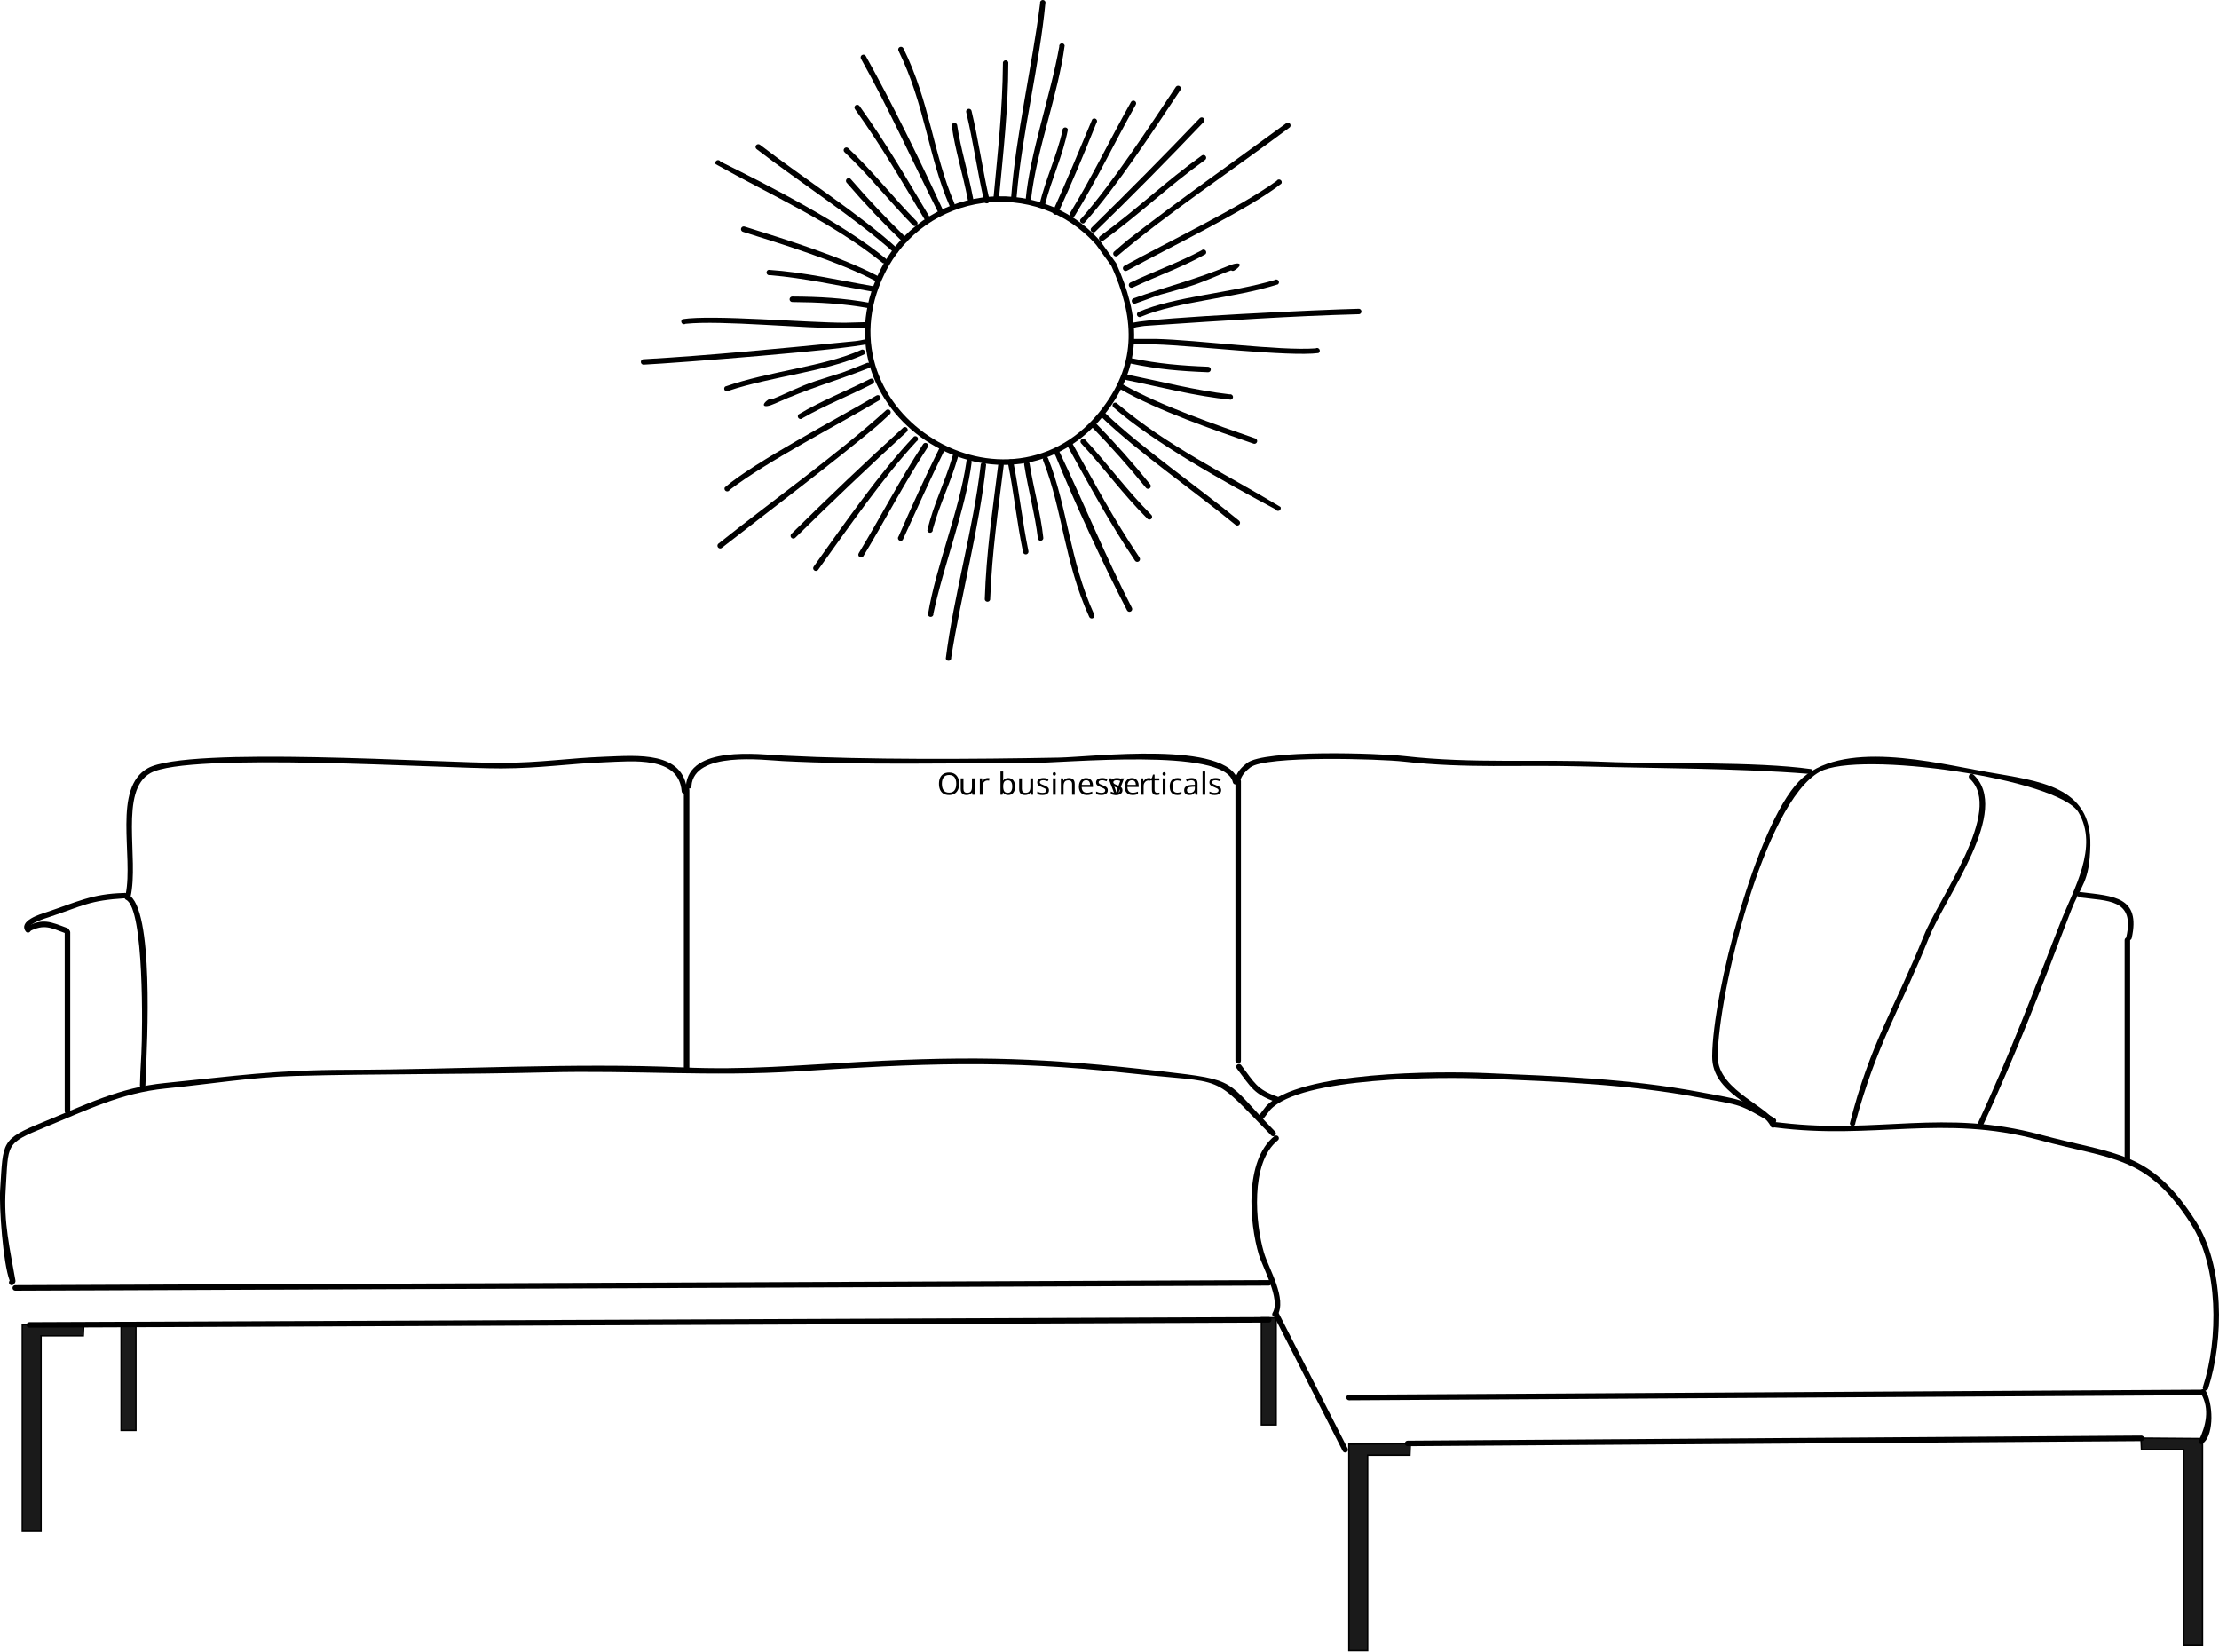
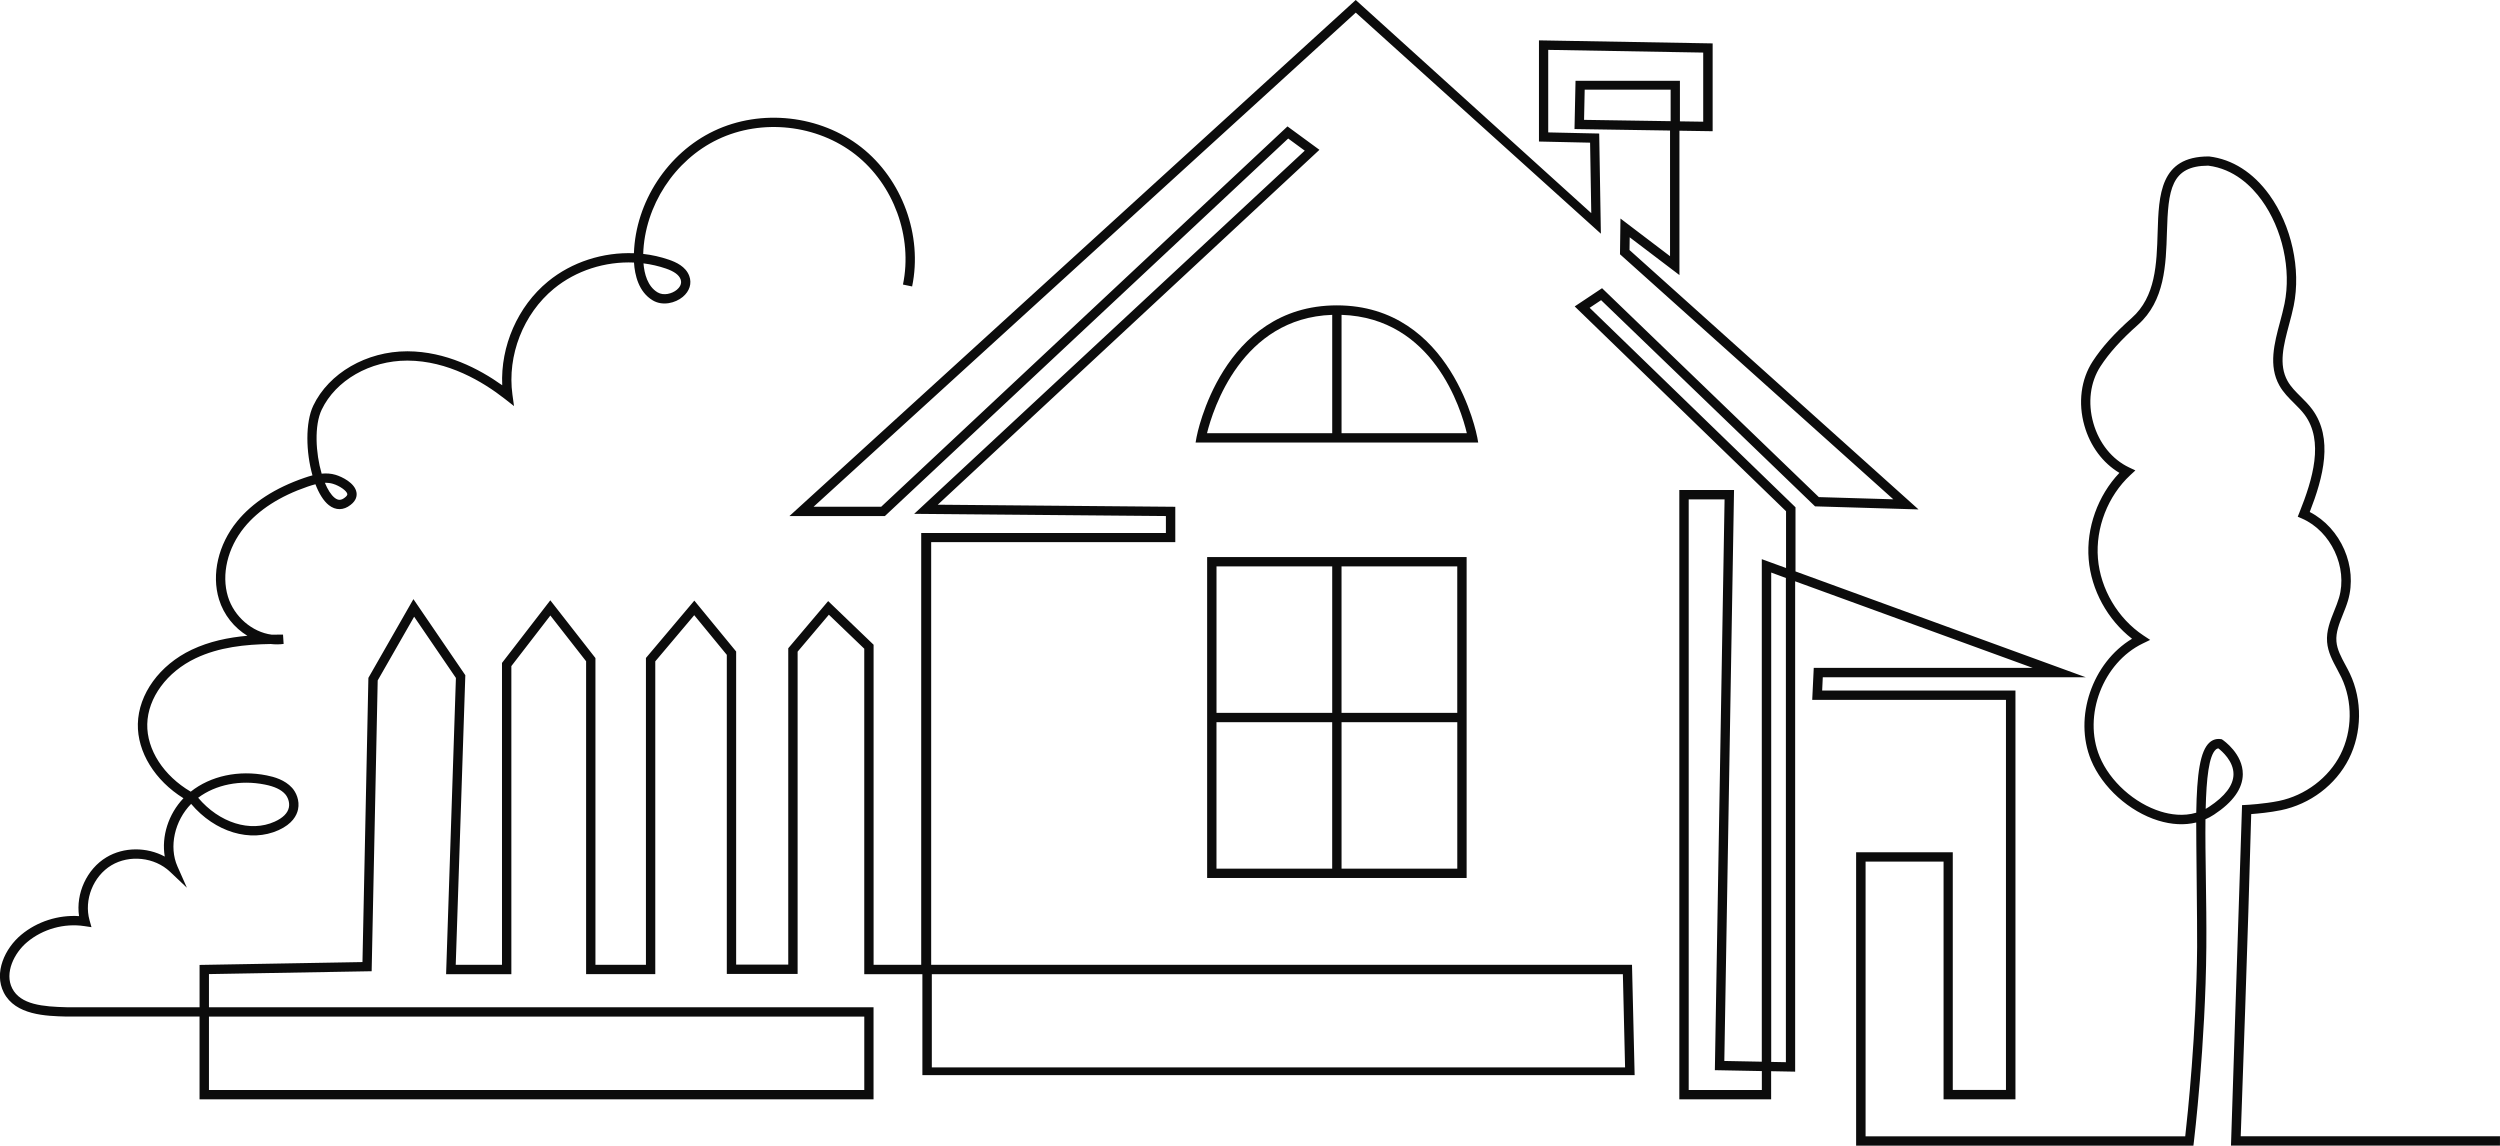
- <svg xmlns="http://www.w3.org/2000/svg" id="Layer_2" viewBox="0 0 868.59 646.32">
-   <g id="Layer_1-2">
-     <text transform="translate(366.81 311.06)" style="font-family:MyriadPro-Regular, 'Myriad Pro'; font-size:12px;">
-       <tspan x="0" y="0" style="letter-spacing:0em;">O</tspan>
-       <tspan x="8.3" y="0">ur business </tspan>
-       <tspan x="67.1" y="0" style="letter-spacing:0em;">v</tspan>
-       <tspan x="72.75" y="0">e</tspan>
-       <tspan x="78.77" y="0" style="letter-spacing:.02em;">r</tspan>
-       <tspan x="82.98" y="0">ticals</tspan>
-     </text>
-     <path d="M437.01,103.24c9.07,20.25,10.62,38.83-3.67,57.7-38.01,50.2-116.61,1.84-89.05-54.69,16.31-33.45,61.76-39.73,86.42-11.85l6.08,8.45c.05.05.09.11.13.18.04.07.07.14.09.21h0ZM435.05,104.11l-5.96-8.27c-23.65-26.73-67.23-20.7-82.86,11.36-26.42,54.2,48.95,100.57,85.39,52.44,13.75-18.16,12.21-36.03,3.43-55.53h0Z" style="fill-rule:evenodd;" />
-     <path d="M281.09,212.88c20.93-16.75,46.56-34.93,65.92-52.47.51-.31,1.17-.16,1.49.35.31.51.16,1.17-.35,1.49-1.02.94-4.19,3.9-5.18,4.72-18.91,15.73-40.65,32-60.25,47.33-.39.45-1.07.5-1.52.1-.45-.39-.5-1.07-.1-1.52h0Z" style="fill-rule:evenodd;" />
-     <path d="M283.7,190.78c11.69-10.04,44.15-26.97,59.35-35.96.51-.31,1.17-.16,1.49.35s.16,1.17-.35,1.49c-16.97,10.05-43.94,23.88-58.55,35.08-.26.53-.91.75-1.45.49s-.75-.91-.49-1.45h0Z" style="fill-rule:evenodd;" />
-     <path d="M312.55,162.21c8.97-5.41,18.5-9.03,27.98-13.88.51-.31,1.17-.16,1.49.35s.16,1.17-.35,1.49c-9.19,4.71-18.74,8.44-27.49,13.46-.39.45-1.07.5-1.52.11-.45-.39-.5-1.07-.11-1.52h0Z" style="fill-rule:evenodd;" />
-     <path d="M302.33,156.2c5.31-2.07,10.46-4.94,17.03-7.1,16-5.24,4.96-1.15,20.07-7.09.57-.18,1.18.14,1.35.7.18.57-.14,1.18-.7,1.35-13.36,5.26-23.33,7.84-36.61,13.84-5.21,2.35-5.7.39-2.35-1.75.38-.24.86-.21,1.2.05h0Z" style="fill-rule:evenodd;" />
-     <path d="M283.84,151.3c17.26-6.07,38.94-7.86,53.09-14.3.48-.35,1.16-.25,1.51.23.35.48.25,1.16-.23,1.51-14.27,6.63-36.15,8.57-52.95,14.19-.45.39-1.13.34-1.52-.1-.39-.45-.34-1.13.1-1.52h0Z" style="fill-rule:evenodd;" />
-     <path d="M252.05,140.59c25.53-1.45,53.41-4.21,78.94-6.71,5.36-.53,4.21-.36,7.86-1.09.48-.35,1.16-.25,1.51.23.35.48.25,1.16-.23,1.51-9.04,2.38-74.67,7.5-88.33,8.2-.59-.07-1.02-.61-.94-1.2.07-.59.61-1.02,1.2-.94h0Z" style="fill-rule:evenodd;" />
-     <path d="M267.15,124.92c11.45-1.87,49.48,1.44,63.66,1.39l8.42-.22c.58-.13,1.16.23,1.29.82.13.58-.23,1.16-.82,1.29l-8.9.28c-16.45.1-48.35-3.21-62.45-1.75-.5.33-1.17.2-1.5-.3-.33-.5-.2-1.17.3-1.5h0Z" style="fill-rule:evenodd;" />
-     <path d="M339.95,120.59c-10.32-1.81-19.29-2.28-29.73-2.37-.59.04-1.11-.41-1.15-1-.04-.59.41-1.11,1-1.15,10.87.08,19.86.55,30.6,2.49.56.2.85.82.65,1.38-.2.56-.82.85-1.38.65h0Z" style="fill-rule:evenodd;" />
-     <path d="M341.7,114.17c-13.47-2.31-26.73-5.36-40.3-6.48-.58.15-1.17-.19-1.32-.77s.19-1.17.77-1.32c14.09.94,27.19,4.03,41.11,6.43.59.07,1.02.61.94,1.2-.07.59-.61,1.02-1.2.94h0Z" style="fill-rule:evenodd;" />
-     <path d="M342.78,110.01c-14.43-7.6-36.43-14.4-51.93-19.26-.58-.15-.92-.75-.77-1.32.15-.58.75-.92,1.32-.77,15.82,4.94,37.88,11.78,52.58,19.56.5.33.63,1,.29,1.5-.33.5-1,.63-1.5.29h0Z" style="fill-rule:evenodd;" />
-     <path d="M345.14,102.63c-19.62-15.74-43.24-26.16-65.02-38.39-.27-.53-.06-1.18.47-1.45.53-.27,1.18-.06,1.45.47,19.5,9.63,48.62,24.65,64.81,38.05.37.47.28,1.15-.19,1.52-.47.37-1.15.28-1.52-.19h0Z" style="fill-rule:evenodd;" />
-     <path d="M349.77,98.74c-15.04-13.45-36.95-27.55-53.63-40.39-.46-.38-.53-1.06-.16-1.52.38-.46,1.06-.53,1.52-.16,16.6,12.79,39.23,27.31,53.98,40.76.36.47.27,1.15-.2,1.51-.47.36-1.15.27-1.51-.2h0Z" style="fill-rule:evenodd;" />
-     <path d="M353.46,94.81c-7.82-7.5-15.12-15.22-22.17-23.45-.31-.51-.16-1.17.35-1.49.51-.31,1.17-.16,1.49.35,6.88,7.97,14.03,15.53,21.6,22.84.48.35.59,1.03.24,1.51-.35.48-1.03.59-1.51.24h0Z" style="fill-rule:evenodd;" />
-     <path d="M357.4,88.24c-9.67-9.83-16.69-19.1-26.75-28.6-.47-.36-.56-1.04-.2-1.51.36-.47,1.04-.57,1.51-.2,10.19,9.61,17.13,18.79,26.85,28.69.45.39.5,1.07.11,1.52-.39.45-1.07.5-1.52.11h0Z" style="fill-rule:evenodd;" />
-     <path d="M362.22,86.38c-9.36-15.61-16.84-28.7-27.53-43.63-.37-.47-.29-1.15.17-1.52.47-.37,1.15-.29,1.52.17,10.77,15.03,18.26,28.13,27.68,43.84.31.51.16,1.17-.35,1.49-.51.31-1.17.16-1.49-.35h0Z" style="fill-rule:evenodd;" />
-     <path d="M367.19,83.02c-10.02-19.9-19.3-40.53-30.15-59.98-.31-.51-.16-1.17.35-1.49.51-.31,1.17-.16,1.49.35,10.25,18.35,21.06,40.52,29.93,59.68.4.45.36,1.13-.09,1.52-.45.4-1.13.36-1.52-.09h0Z" style="fill-rule:evenodd;" />
-     <path d="M371.69,80.56c-8.3-19.03-9.64-39.66-19.95-60.59-.31-.51-.16-1.17.35-1.49.51-.31,1.17-.16,1.49.35,10.47,21.21,11.7,41.34,19.91,60.53.33.5.2,1.17-.3,1.5-.5.33-1.17.2-1.5-.3h0Z" style="fill-rule:evenodd;" />
-     <path d="M378.85,78.25c-1.96-10.24-4.98-19.46-6.27-28.77-.18-.57.14-1.17.71-1.35.57-.18,1.17.14,1.35.71,1.44,9.65,4.3,18.42,6.28,28.82.17.57-.16,1.17-.74,1.34-.57.17-1.17-.16-1.34-.74h0Z" style="fill-rule:evenodd;" />
-     <path d="M385.24,78.83c-2.72-11.86-4.21-23.01-7.02-34.86-.18-.57.14-1.17.71-1.35.57-.18,1.17.14,1.35.71,2.82,11.87,4.31,23.02,7.03,34.88.17.57-.15,1.17-.73,1.34-.57.17-1.17-.15-1.34-.73h0Z" style="fill-rule:evenodd;" />
-     <path d="M388.92,77.14c1.69-18.2,3.48-33.81,3.66-52.25-.12-.58.26-1.16.84-1.27.58-.12,1.16.26,1.27.84-.04,18.61-1.92,34.47-3.63,52.83-.04.6-.56,1.04-1.15,1-.6-.04-1.04-.56-1-1.15h0Z" style="fill-rule:evenodd;" />
-     <path d="M395.81,77.11c1.79-24.11,8.22-51.22,11.32-75.79-.13-.58.23-1.16.82-1.29s1.16.23,1.29.82c-2.33,24.79-9.17,51-11.28,75.99.08.59-.34,1.13-.93,1.21-.59.08-1.13-.34-1.21-.93h0Z" style="fill-rule:evenodd;" />
-     <path d="M401.48,78.2c1.59-17.91,9.83-41.18,13.15-59.93-.12-.58.25-1.16.84-1.28.58-.12,1.16.25,1.28.84-2.52,19.1-10.95,40.65-13.14,59.95.12.59-.27,1.15-.85,1.27-.59.12-1.15-.27-1.27-.85h0Z" style="fill-rule:evenodd;" />
-     <path d="M406.85,80.08c2.7-10.65,6.71-18.92,9.06-28.89-.13-.58.23-1.16.82-1.29.58-.13,1.16.23,1.29.82-2.06,10.52-6.23,18.71-9.02,29.58-.06.59-.59,1.03-1.18.97-.59-.06-1.03-.59-.97-1.18h0Z" style="fill-rule:evenodd;" />
-     <path d="M412.22,82.46c5.45-11.89,10.23-23.7,15.3-35.73.38-.46,1.06-.52,1.52-.14.46.38.52,1.06.14,1.52-4.78,11.95-9.69,23.67-15.06,35.38-.28.52-.94.72-1.46.44-.52-.28-.72-.94-.44-1.46h0Z" style="fill-rule:evenodd;" />
-     <path d="M418.91,83.27c8.8-14.41,15.55-28.68,23.82-43.39.32-.51.98-.66,1.49-.34.51.32.66.98.34,1.49-8.3,14.77-15.05,29.02-23.91,43.51-.35.48-1.03.59-1.51.24-.48-.35-.59-1.03-.24-1.51h0Z" style="fill-rule:evenodd;" />
-     <path d="M423.31,85.47c12.6-14.43,25.96-35.04,37.01-51.53.38-.46,1.06-.53,1.52-.16.46.38.53,1.06.16,1.52-11.16,16.7-24.68,37.56-37.6,52.03-.52.3-1.18.12-1.47-.4-.3-.52-.12-1.18.4-1.47h0Z" style="fill-rule:evenodd;" />
-     <path d="M427.35,89.01c14.11-13.8,28.6-28.42,42.22-42.7.39-.45,1.07-.5,1.52-.11.45.39.5,1.07.11,1.52-13.62,14.3-28.36,29.29-42.54,43.01-.47.36-1.15.27-1.51-.2-.36-.47-.27-1.15.2-1.51h0Z" style="fill-rule:evenodd;" />
-     <path d="M471.6,62.68c-14.57,10.45-25.38,21.06-39.81,31.55-.52.3-1.18.12-1.48-.4s-.12-1.18.4-1.48c14.4-10.47,25.18-21.07,39.81-31.55.52-.3,1.18-.12,1.48.4.3.52.12,1.18-.4,1.48h0Z" style="fill-rule:evenodd;" />
-     <path d="M504.89,49.82c-21.45,16.1-47.62,33.46-67.52,50.39-.52.3-1.18.12-1.48-.4-.3-.52-.12-1.18.4-1.48,1.05-.91,4.31-3.76,5.32-4.55,19.39-15.13,41.63-30.72,61.69-45.43.41-.44,1.09-.46,1.53-.06.44.4.46,1.09.06,1.53h0Z" style="fill-rule:evenodd;" />
-     <path d="M501.6,71.83c-11.99,9.67-44.97,25.58-60.44,34.1-.52.3-1.18.12-1.48-.4-.3-.52-.12-1.18.4-1.48,17.28-9.52,44.66-22.5,59.61-33.24.28-.53.93-.73,1.46-.45.53.28.73.93.45,1.46h0Z" style="fill-rule:evenodd;" />
-     <path d="M471.87,99.49c-9.14,5.13-18.78,8.45-28.4,13-.52.3-1.18.12-1.48-.4-.3-.52-.12-1.18.4-1.48,9.33-4.42,18.99-7.85,27.89-12.59.4-.44,1.09-.47,1.53-.06.44.4.47,1.09.06,1.53h0Z" style="fill-rule:evenodd;" />
-     <path d="M481.9,105.81c-5.38,1.91-10.6,4.61-17.25,6.56-16.15,4.74-4.99,1-20.28,6.46-.57.16-1.17-.17-1.33-.75-.16-.57.17-1.17.75-1.33,13.51-4.84,23.56-7.11,37.02-12.69,5.25-2.18,5.71-.22,2.3,1.83-.39.23-.87.18-1.2-.08h0Z" style="fill-rule:evenodd;" />
-     <path d="M500.23,111.29c-17.45,5.53-39.17,6.64-53.51,12.64-.49.34-1.16.21-1.5-.28s-.21-1.16.28-1.5c14.46-6.19,36.4-7.44,53.37-12.54.46-.38,1.14-.31,1.52.15.38.46.31,1.14-.15,1.52h0Z" style="fill-rule:evenodd;" />
-     <path d="M531.67,122.99c-25.56.66-53.52,2.54-79.11,4.25-5.38.36-4.22.23-7.89.84-.49.34-1.16.21-1.5-.28-.34-.49-.21-1.16.28-1.5,9.1-2.1,74.88-5.17,88.55-5.45.59.09,1,.64.91,1.23-.09.59-.64,1-1.23.91h0Z" style="fill-rule:evenodd;" />
-     <path d="M516.09,138.18c-11.5,1.51-49.42-2.98-63.59-3.37l-8.42-.04c-.59.11-1.15-.27-1.26-.86-.11-.59.27-1.15.86-1.26h8.91c16.45.41,48.23,4.72,62.37,3.69.51-.31,1.17-.16,1.49.35s.16,1.17-.35,1.49h0Z" style="fill-rule:evenodd;" />
-     <path d="M443.19,140.24c10.26,2.13,19.21,2.88,29.64,3.29.6-.02,1.1.44,1.12,1.04.02.6-.44,1.1-1.04,1.12-10.87-.42-19.83-1.17-30.51-3.44-.56-.22-.83-.84-.61-1.4.22-.56.84-.83,1.4-.61h0Z" style="fill-rule:evenodd;" />
-     <path d="M441.24,146.6c13.39,2.73,26.55,6.19,40.08,7.74.58-.13,1.16.23,1.3.81.13.58-.23,1.16-.81,1.3-14.06-1.38-27.05-4.88-40.89-7.7-.59-.09-1-.64-.91-1.23s.64-1,1.23-.91h0Z" style="fill-rule:evenodd;" />
-     <path d="M440.03,150.72c14.19,8.05,35.96,15.53,51.31,20.87.57.17.9.77.72,1.35-.17.57-.77.9-1.35.72-15.66-5.43-37.49-12.95-51.94-21.19-.48-.35-.6-1.02-.25-1.51.35-.48,1.02-.6,1.51-.25h0Z" style="fill-rule:evenodd;" />
-     <path d="M437.44,158.02c19.12,16.35,42.41,27.49,63.8,40.39.26.54.03,1.18-.51,1.44-.54.26-1.18.03-1.44-.51-19.2-10.23-47.83-26.16-63.59-40.05-.35-.48-.25-1.16.24-1.51.48-.35,1.16-.25,1.51.24h0Z" style="fill-rule:evenodd;" />
-     <path d="M432.69,161.76c14.62,13.91,36.08,28.68,52.34,42.04.45.39.5,1.07.11,1.52-.39.45-1.07.5-1.52.11-16.2-13.31-38.35-28.52-52.69-42.42-.35-.49-.23-1.16.25-1.51.49-.35,1.16-.23,1.51.25h0Z" style="fill-rule:evenodd;" />
-     <path d="M428.89,165.58c7.59,7.74,14.64,15.68,21.43,24.13.3.52.12,1.18-.4,1.48-.52.3-1.18.12-1.48-.4-6.63-8.18-13.54-15.96-20.88-23.5-.47-.37-.56-1.04-.19-1.52.37-.47,1.04-.56,1.52-.19h0Z" style="fill-rule:evenodd;" />
-     <path d="M424.74,172.02c9.36,10.13,16.09,19.61,25.85,29.42.46.38.53,1.06.16,1.52-.38.46-1.06.53-1.52.16-9.89-9.92-16.54-19.32-25.95-29.51-.44-.4-.47-1.09-.06-1.53.4-.44,1.09-.47,1.53-.06h0Z" style="fill-rule:evenodd;" />
-     <path d="M419.87,173.73c8.87,15.9,15.93,29.21,26.16,44.47.36.48.26,1.16-.22,1.51-.48.36-1.16.26-1.51-.22-10.29-15.36-17.38-28.69-26.3-44.68-.3-.52-.12-1.18.4-1.48.52-.3,1.18-.12,1.48.4h0Z" style="fill-rule:evenodd;" />
-     <path d="M414.72,176.87c9.64,20.19,18,41.01,28.33,60.96.3.52.12,1.18-.4,1.48-.52.3-1.18.12-1.48-.4-9.29-17.93-20.37-41.82-27.99-60.51-.42-.42-.42-1.11,0-1.53.42-.42,1.11-.42,1.53,0h0Z" style="fill-rule:evenodd;" />
-     <path d="M410.22,179.26c7.7,19.28,8.4,39.94,18.05,61.18.3.52.12,1.18-.4,1.48-.52.3-1.18.12-1.48-.4-9.8-21.52-10.41-41.69-18.01-61.12-.31-.51-.16-1.17.35-1.49.51-.31,1.17-.16,1.49.35h0Z" style="fill-rule:evenodd;" />
-     <path d="M402.99,181.34c1.64,10.29,4.37,19.61,5.37,28.95.16.57-.18,1.17-.75,1.33-.57.16-1.17-.18-1.33-.75-1.14-9.69-3.73-18.54-5.38-29-.15-.58.2-1.17.78-1.31s1.17.2,1.31.78h0Z" style="fill-rule:evenodd;" />
-     <path d="M396.62,180.57c2.35,11.94,3.49,23.14,5.93,35.06.16.57-.18,1.17-.75,1.33-.57.16-1.17-.18-1.33-.75-2.45-11.95-3.59-23.14-5.94-35.08-.15-.58.19-1.17.77-1.32.58-.15,1.17.19,1.32.77h0Z" style="fill-rule:evenodd;" />
-     <path d="M392.89,182.13c-2.26,18.14-4.54,33.69-5.29,52.11.1.59-.29,1.15-.88,1.25-.59.1-1.15-.29-1.25-.88.61-18.6,2.99-34.39,5.27-52.7.06-.59.59-1.03,1.18-.97.59.06,1.03.59.97,1.18h0Z" style="fill-rule:evenodd;" />
-     <path d="M386,181.95c-2.54,24.05-9.81,50.93-13.67,75.41.11.59-.27,1.15-.86,1.26-.59.11-1.15-.27-1.26-.86,3.1-24.71,10.76-50.69,13.65-75.6-.06-.59.37-1.12.97-1.18.59-.06,1.12.37,1.18.97h0Z" style="fill-rule:evenodd;" />
-     <path d="M380.37,180.69c-2.15,17.85-11.11,40.86-15.01,59.49.1.59-.29,1.15-.88,1.25-.59.1-1.15-.29-1.25-.88,3.12-19.01,12.21-40.29,15-59.51-.1-.59.3-1.14.89-1.24.59-.1,1.14.3,1.24.89h0Z" style="fill-rule:evenodd;" />
-     <path d="M375.06,178.64c-3.03,10.56-7.29,18.7-9.95,28.6.11.59-.27,1.15-.86,1.26-.59.11-1.15-.27-1.26-.86,2.39-10.45,6.81-18.5,9.93-29.28.08-.59.62-1.01,1.21-.93.59.08,1.01.62.93,1.21h0Z" style="fill-rule:evenodd;" />
-     <path d="M369.77,176.1c-5.82,11.72-10.96,23.37-16.4,35.23-.39.45-1.07.5-1.52.1-.45-.39-.5-1.07-.1-1.52,5.16-11.8,10.43-23.36,16.16-34.9.3-.52.96-.69,1.48-.39.52.3.69.96.39,1.48h0Z" style="fill-rule:evenodd;" />
-     <path d="M363.11,175.08c-9.24,14.13-16.44,28.18-25.16,42.62-.33.5-1,.63-1.5.3-.5-.33-.63-1-.3-1.5,8.76-14.5,15.95-28.54,25.25-42.75.37-.47,1.04-.56,1.52-.19.47.37.56,1.04.19,1.52h0Z" style="fill-rule:evenodd;" />
-     <path d="M358.78,172.74c-13.05,14.04-27.03,34.22-38.59,50.35-.39.45-1.07.5-1.52.11s-.5-1.07-.11-1.52c11.68-16.35,25.83-36.77,39.21-50.84.53-.28,1.18-.08,1.46.44s.08,1.18-.44,1.46h0Z" style="fill-rule:evenodd;" />
-     <path d="M354.85,169.08c-14.53,13.35-29.47,27.52-43.52,41.37-.4.44-1.09.47-1.53.06-.44-.4-.47-1.09-.06-1.53,14.05-13.87,29.26-28.39,43.86-41.66.49-.35,1.16-.23,1.51.25.35.49.23,1.16-.25,1.51h0Z" style="fill-rule:evenodd;" />
-     <polygon points="838.06 562.85 862.12 563.04 862.12 643.86 854.79 643.86 854.79 567.36 838.25 567.36 838.06 562.85 838.06 562.85" style="fill:#1a1a1a; fill-rule:evenodd; stroke:#000; stroke-miterlimit:22.93; stroke-width:.57px;" />
-     <polygon points="552.06 565.02 528 565.21 528 646.03 535.33 646.03 535.33 569.53 551.87 569.53 552.06 565.02 552.06 565.02" style="fill:#1a1a1a; fill-rule:evenodd; stroke:#000; stroke-miterlimit:22.93; stroke-width:.57px;" />
-     <polygon points="32.79 518.31 8.73 518.5 8.73 599.32 16.06 599.32 16.06 522.82 32.6 522.82 32.79 518.31 32.79 518.31" style="fill:#1a1a1a; fill-rule:evenodd; stroke:#000; stroke-miterlimit:22.93; stroke-width:.57px;" />
-     <polygon points="499.52 515.78 493.75 515.78 493.75 557.67 499.52 557.67 499.52 515.78 499.52 515.78" style="fill:#1a1a1a; fill-rule:evenodd; stroke:#000; stroke-miterlimit:22.93; stroke-width:.57px;" />
-     <polygon points="53.19 517.95 47.42 517.95 47.42 559.84 53.19 559.84 53.19 517.95 53.19 517.95" style="fill:#1a1a1a; fill-rule:evenodd; stroke:#000; stroke-miterlimit:22.93; stroke-width:.57px;" />
-     <path d="M861.66,546.07s-333.6,1.99-333.6,1.99c-.6,0-1.08-.48-1.09-1.07,0-.6.48-1.08,1.07-1.09,0,0,333.6-1.99,333.6-1.99.6,0,1.08.48,1.09,1.07,0,.6-.48,1.08-1.07,1.09h0Z" style="fill-rule:evenodd;" />
-     <path d="M838.23,564.02s-287.23,1.99-287.23,1.99c-.6,0-1.08-.48-1.09-1.07,0-.6.48-1.08,1.07-1.09,0,0,287.23-1.99,287.23-1.99.6,0,1.08.48,1.09,1.07,0,.6-.48,1.08-1.07,1.09h0Z" style="fill-rule:evenodd;" />
-     <path d="M525.6,567.92l-26.93-52.86c-.27-.53-.06-1.18.47-1.45.53-.27,1.18-.06,1.45.47l26.93,52.86c.27.53.06,1.18-.47,1.45-.53.27-1.18.06-1.45-.47h0Z" style="fill-rule:evenodd;" />
-     <path d="M496.65,517.64s-485.19,2-485.19,2c-.6,0-1.08-.48-1.08-1.08,0-.6.48-1.08,1.08-1.08,0,0,485.19-1.99,485.19-1.99.6,0,1.08.48,1.08,1.08,0,.6-.48,1.08-1.08,1.08h0Z" style="fill-rule:evenodd;" />
-     <path d="M496.65,503.18c-99.08.4-391.6,1.59-490.68,1.99-.6,0-1.08-.48-1.08-1.08,0-.6.48-1.08,1.08-1.08,0,0,490.68-1.99,490.68-1.99.6,0,1.08.48,1.08,1.08,0,.6-.48,1.08-1.08,1.08h0Z" style="fill-rule:evenodd;" />
-     <path d="M833.81,367.96v85.77c0,.6-.48,1.08-1.08,1.08s-1.08-.48-1.08-1.08v-85.77c0-.6.48-1.08,1.08-1.08s1.08.48,1.08,1.08h0Z" style="fill-rule:evenodd;" />
-     <path d="M485.75,305.71v109.47c0,.6-.48,1.08-1.08,1.08s-1.08-.48-1.08-1.08v-109.47c0-.6.48-1.08,1.08-1.08s1.08.48,1.08,1.08h0Z" style="fill-rule:evenodd;" />
-     <path d="M269.84,309.2v109.47c0,.6-.48,1.08-1.08,1.08s-1.08-.48-1.08-1.08v-109.47c0-.6.48-1.08,1.08-1.08s1.08.48,1.08,1.08h0Z" style="fill-rule:evenodd;" />
-     <path d="M27.49,364.87v70.05c0,.6-.48,1.08-1.08,1.08s-1.08-.48-1.08-1.08v-70.05c0-.6.48-1.08,1.08-1.08s1.08.48,1.08,1.08h0Z" style="fill-rule:evenodd;" />
-     <path d="M863.24,544.09c3.16,5.34,3.36,16.86-.52,20.46-.21.54-.81.83-1.36.63-.56-.2-.86-.81-.67-1.37,2.77-5.73,4.38-12.39.86-18.37-.37-.47-.3-1.15.17-1.52.47-.37,1.15-.3,1.52.17h0Z" style="fill-rule:evenodd;" />
-     <path d="M862.32,542.72c6.05-18.55,6.11-46.88-4.7-63.67-17.3-26.89-30.44-25-59.57-32.88-37.5-10.15-64.83.08-103.09-4.86-.59.05-1.12-.39-1.16-.99-.05-.59.39-1.12.99-1.16l2.8.31c37.61,4.42,63.15-5.59,101.03,4.61,29.87,8.04,43,6.07,60.81,33.79,11.29,17.57,11.18,46.37,4.86,65.74-.25.54-.89.78-1.43.54s-.78-.89-.54-1.43h0Z" style="fill-rule:evenodd;" />
-     <path d="M693.78,439.64c-13.71-7.9-11.33-6.8-28.91-10.12-27.45-5.18-55.41-6.17-83.25-7.36-17.25-.73-72.49-.74-84.43,12.24l-2.49,3.25c-.34.49-1.01.62-1.5.28-.49-.34-.62-1.01-.28-1.5l2.67-3.48c12.69-13.77,67.91-13.73,86.12-12.95,27.94,1.19,56,2.19,83.56,7.39,17.33,3.27,15.57,2.27,29.33,10.24.55.23.82.86.59,1.41-.23.55-.86.82-1.41.59h0Z" style="fill-rule:evenodd;" />
-     <path d="M500.13,446.38c-10.89,8.72-8.7,32.74-5.38,43.89,1.92,6.45,9.23,18.06,5.2,24.76-.34.49-1.01.62-1.5.28-.49-.34-.62-1.01-.28-1.5,3.17-5.24-3.86-17.53-5.41-22.71-3.73-12.43-5.81-36.92,6.15-46.49.49-.34,1.16-.21,1.5.28.34.49.21,1.16-.28,1.5h0Z" style="fill-rule:evenodd;" />
-     <path d="M832.34,366.62c3.34-14.86-7.35-13.94-18.43-15.41-.56-.2-.85-.82-.65-1.38.2-.56.82-.85,1.38-.65,12.5,1.55,23.47,1.64,19.76,18.09-.18.57-.78.89-1.35.71-.57-.18-.89-.78-.71-1.35h0Z" style="fill-rule:evenodd;" />
-     <path d="M774.1,439.86c12.88-27.78,21.48-50.91,32.59-79.22,4.9-12.49,14.95-29.16,6.89-42.69-7.85-13.17-85.99-24.37-101.27-15.88-21.95,12.2-39.8,87.3-39.94,111.45-.08,13.79,22.4,20.36,22.73,26.87-.05.59-.57,1.04-1.17.99-.5-.04-.9-.42-.98-.9-4.48-7.98-22.82-12.41-22.75-26.96.12-24.57,17.11-90.05,33.89-107.63,16.16-16.93,53.26-7.37,73.75-3.74,20.18,3.58,40.92,5.37,40.39,28.82-.33,14.61-3.61,15.12-7.69,25.78-11.29,29.51-21.16,55.3-34.47,84.01-.25.54-.89.78-1.43.54-.54-.25-.78-.89-.54-1.43h0Z" style="fill-rule:evenodd;" />
-     <path d="M772.41,303.11c15.14,14.05-10.77,47.47-17.29,63.74-11.2,27.95-20.69,42.13-28.88,72.7.05.59-.4,1.11-.99,1.16-.59.05-1.11-.4-1.16-.99,7.75-30.97,17.69-45.33,28.97-73.53,5.97-14.93,31.37-48.97,17.99-61.38-.47-.37-.54-1.05-.17-1.52s1.05-.54,1.52-.17h0Z" style="fill-rule:evenodd;" />
-     <path d="M707.85,302.86c-27.56-2.23-60.29-2.14-88.63-2.91-24.38-.66-44.98.9-69.71-1.88-9.51-1.07-54.09-2.43-60.08,2.28-1.62,1.28-3.01,2.61-3.75,4.54-.15.58-.74.93-1.32.78-.58-.15-.93-.74-.78-1.32.97-2.55,2.34-4,4.51-5.71,6.81-5.36,51.51-3.88,61.82-2.71,26.48,3.01,51.39,1.11,77.93,2.21,23.99,1,59.01-.21,81.15,2.87.51.32.66.98.34,1.49s-.98.66-1.49.34h0Z" style="fill-rule:evenodd;" />
-     <path d="M497.7,444.5c-24.42-25.01-16.44-20.16-56.26-24.51-48.51-5.31-81.3-3.72-129.47-.66-33.14,2.11-64.42-.48-97.92.39-32.99.85-65.99.49-98.6,1.4-16.98.47-33.7,3.22-50.59,4.9-17.6,1.75-30.84,8.47-47.06,15.1-16.09,6.57-14.39,6.44-15.58,24.4-.85,12.94,1.68,23.34,3.81,35.61.12.67-.2,1.03-.62,1.51-.38.46-1.06.52-1.52.14-.46-.38-.52-1.06-.14-1.52l.03-.04c-2.6-6.73-4.18-28.76-3.71-35.87,1.22-18.58.11-19.37,16.92-26.23,16.57-6.77,29.68-13.46,47.67-15.25,27.97-2.78,42.7-5.1,71.28-5.16,43.12-.09,88.68-2.81,131.01-.95,25.12,1.1,44.97-.83,69.73-2.15,46.38-2.48,72.12-1.6,118.12,3.7,30.33,3.5,24.41,3.15,44.24,23.5.47.37.54,1.05.17,1.52-.37.47-1.05.54-1.52.17h0Z" style="fill-rule:evenodd;" />
-     <path d="M499.42,431.29c-8.71-3.08-9.67-5.69-15.28-13.08-.38-.46-.32-1.14.14-1.52.46-.38,1.14-.32,1.52.14,5.25,6.91,6.12,9.53,14.2,12.38.57.16.91.76.75,1.33s-.76.91-1.33.75h0Z" style="fill-rule:evenodd;" />
-     <path d="M482.56,306.08c-3.17-13.73-65.64-7.41-80.15-7.41-31.99,0-64.11.82-96.05-.81-7.56-.39-34.69-3.96-35.71,9.78,0,.6-.48,1.08-1.08,1.08s-1.08-.48-1.08-1.08c1.19-15.97,28.18-12.44,38.03-11.93,33.39,1.71,74.29,1.44,107.99.8,12.98-.24,66.44-6.93,70.2,9.34.06.59-.37,1.13-.96,1.19-.59.06-1.12-.37-1.19-.96h0Z" style="fill-rule:evenodd;" />
-     <path d="M266.82,309.65c-1.19-13.85-19.12-11.74-30.12-11.32-13.98.54-25.02,2.36-40.5,2.41-23.41.07-122.38-6.5-137.29,1.82-12.35,6.89-4.43,33.34-7.81,48.47-.29.52-.94.72-1.47.43-.52-.29-.72-.94-.43-1.47,3.06-15.1-5.21-41.58,8.65-49.33,15.68-8.76,114.15-2.02,138.32-2.09,15.51-.05,26.62-1.89,40.61-2.41,12.72-.47,30.82-2.29,32.19,13.47,0,.6-.48,1.08-1.08,1.08s-1.08-.48-1.08-1.08h0Z" style="fill-rule:evenodd;" />
-     <path d="M49.15,351.55c-14.35.86-16.37,2.88-30.3,7.51-.15.05-8.32,2.5-7.06,4.18.38.46.32,1.14-.14,1.52-.46.38-1.14.32-1.52-.14-3.19-4.28,5.83-6.87,8.05-7.61,11.8-3.92,17.85-7.22,30.29-7.5.57-.19,1.18.12,1.37.68.19.57-.12,1.18-.68,1.37h0Z" style="fill-rule:evenodd;" />
-     <path d="M10.38,362.67c6.59-3.32,9.12-1.98,16,.57.56.2.86.81.67,1.37-.2.56-.81.86-1.37.67-6.07-2.25-8.37-3.68-14.15-.77-.51.32-1.17.16-1.49-.34-.32-.51-.16-1.17.34-1.49h0Z" style="fill-rule:evenodd;" />
-     <path d="M50.22,350.19c10.14,5.15,7.37,58.43,6.84,70.56l-.14,4.06c.05.59-.4,1.11-.99,1.16s-1.11-.4-1.16-.99c.21-6.65.08-3.65.56-12.48.5-9.24,1.11-56.66-5.92-60.3-.55-.22-.82-.85-.6-1.41s.85-.82,1.41-.6h0Z" style="fill-rule:evenodd;" />
+ <svg xmlns="http://www.w3.org/2000/svg" id="Layer_2" viewBox="0 0 996.03 456.47">
+   <g id="_Layer_">
+     <path d="M588.53,174.11c-.09-.52-9.94-52.45-55.9-52.45s-55.81,51.93-55.9,52.45l-.39,2.19h112.59l-.39-2.19ZM530.77,125.44v47.14h-49.88c2.34-9.41,13.75-45.91,49.88-47.14ZM534.49,172.58v-47.14c36.61,1.21,47.65,37.62,49.91,47.14h-49.91Z" style="fill:#0c0c0c;" />
+     <path d="M584.32,349.8v-127.86h-103.38v127.86h103.38ZM484.66,287.73h46.1v58.35h-46.1v-58.35ZM534.49,346.08v-58.35h46.11v58.35h-46.11ZM580.59,284.01h-46.11v-58.35h46.11v58.35ZM530.77,225.66v58.35h-46.1v-58.35h46.1Z" style="fill:#0c0c0c;" />
+     <path d="M892.73,452.75c.44-12.2,2.88-79.49,4.18-128.41,2.53-.19,7.4-.63,11.82-1.54,11.7-2.41,21.82-10.06,27.08-20.46,5.26-10.41,5.42-23.42.42-33.95-.57-1.2-1.2-2.38-1.82-3.52-1.69-3.14-3.29-6.11-3.55-9.33-.29-3.59,1.12-7.08,2.6-10.78.72-1.78,1.46-3.62,2.01-5.5,3.96-13.47-2.83-28.89-15.24-35.28,5.43-13.91,9.45-29.38,1-40.87-1.37-1.87-3.01-3.49-4.58-5.06-2.04-2.02-3.96-3.94-5.25-6.25-3.67-6.56-1.59-14.33.61-22.56.66-2.46,1.34-5,1.84-7.47,2.94-14.57-.87-31.9-9.72-44.15-6.42-8.88-14.71-14.17-23.99-15.29h-.22c-19.37-.01-19.84,15.36-20.29,30.22-.38,12.61-.77,25.66-10.3,34.11-6.97,6.19-11.93,11.69-15.58,17.31-4.67,7.19-5.88,16.52-3.3,25.6,2.31,8.16,7.33,14.89,13.94,18.83-8.6,9.04-13.25,21.98-12.24,34.4,1,12.27,7.53,24.15,17.28,31.69-15.77,9.47-23.38,31.27-16.32,48.37,4.48,10.84,15.22,20.51,26.75,24.06,5.38,1.66,10.5,1.9,15.14.77-.04,6.46.43,40.39.36,49.65-.27,33.97-3.86,67.69-4.74,75.4h-127.35v-109.46h31.07v94.72h28.64v-162.87h-77.01l.25-5.3h104.77l-115.64-42.17v-25.55l-82.02-79.48,4.57-3.04,85.24,82.15,41.22,1.22-115.14-103.34.07-5.08,19.82,15.05v-57.51l13.23.2V17.29l-69.2-1.21v40.31l20.37.45.47,28.08L540.14,0l-225.64,205.62h38.03l160.7-150.43,6.6,4.84-155.61,144.69,100.29.88v6.76h-97.49v172.04h-18.97v-127.53l-18.1-17.39-15.9,18.79v126.04h-20.76v-124.74l-16.66-20.28-19.28,22.85v122.26h-20.12v-122.22l-17.98-23.01-19.25,24.95v120.28h-18.43l3.82-115.39-20.68-30.31-17.94,31.37-2.36,113.23-64.9,1.14v16.86H26.68c-9.61-.23-18.5-1-21.82-7.53-3.12-6.14.76-14.1,6-18.46,6.22-5.19,14.72-7.56,22.74-6.34l2.85.43-.78-2.77c-2.27-8.11,1.46-17.51,8.67-21.86,7.21-4.35,17.27-3.26,23.38,2.53l6.74,6.38-3.76-8.49c-3.48-7.85-1.12-18.23,5.45-24.91,9.49,11.24,23.62,15.54,34.84,10.46,5.5-2.49,7.25-5.87,7.75-8.26.75-3.58-.81-6.87-2.37-8.59-2.91-3.22-7.16-4.37-10.11-4.96-11.15-2.23-22.37.19-30.27,6.48-10.8-6.33-17.55-16.74-17.32-26.92.24-10.49,7.82-20.79,19.31-26.25,9.32-4.42,19.73-5.5,29.89-5.66,1.7.2,3.42.2,5.13-.03l-.24-3.71c-1.52-.01-3.05,0-4.59.01-7.62-1.01-14.89-7.09-17.35-15.14-2.69-8.8-.19-19.39,6.53-27.62,5.69-6.96,14.16-12.42,25.2-16.21,1.03-.35,2.07-.68,3.12-.95,1.4,3.65,3.2,6.63,5.32,8.31,2.73,2.17,5.91,2.13,8.68-.08,2.37-1.8,2.58-3.73,2.35-5.03-.67-3.72-5.73-6.17-8.32-6.95-1.83-.55-3.71-.65-5.55-.47-2.4-8.19-2.99-19.19.03-25.51,5.59-11.7,19.25-19.53,34.04-19.53h.18c16.05.07,29.94,8.35,38.77,15.28l3.62,2.84-.63-4.56c-2.15-15.62,4.33-32.19,16.51-42.21,8.84-7.27,20.48-10.93,31.92-10.42.31,5,1.85,11.71,7.45,15.06,3.94,2.36,9.01,1.1,11.98-1.37,2.72-2.26,3.69-5.38,2.59-8.34-1.41-3.8-5.31-5.52-8.13-6.49-3.31-1.14-6.74-1.9-10.22-2.3.6-19.13,12.49-37.41,29.78-45.64,17.51-8.35,39.53-5.9,54.79,6.07,15.26,11.98,22.86,32.78,18.92,51.78l3.65.76c4.22-20.35-3.92-42.63-20.26-55.46-16.34-12.83-39.93-15.44-58.69-6.5-18.47,8.8-31.19,28.29-31.89,48.72-12.27-.48-24.75,3.46-34.25,11.27-12.06,9.91-18.94,25.77-18.22,41.34-9.28-6.63-22.52-13.47-37.67-13.54-.07,0-.13,0-.2,0-16.19,0-31.21,8.68-37.4,21.64-3.23,6.76-2.94,18.56-.33,27.79-1.09.28-2.15.62-3.16.97-11.7,4.02-20.74,9.86-26.87,17.37-7.5,9.18-10.26,21.09-7.21,31.06,1.9,6.21,6.11,11.35,11.31,14.51-7.58.67-15.14,2.22-22.2,5.57-12.75,6.05-21.17,17.64-21.44,29.53-.25,11.21,6.8,22.57,18.17,29.63-6.03,6.34-8.8,15.2-7.45,23.24-7.11-3.84-16.3-3.9-23.26.3-7.83,4.72-12.21,14.43-10.89,23.42-8.24-.54-16.7,2.15-23.05,7.45-6.5,5.42-10.97,15.07-6.93,23.01,4.6,9.05,16.91,9.36,25.04,9.56h52.95v32.99h268.53v-36.69H83.25v-13.22l64.82-1.14,2.41-115.86,14.52-25.38,16.64,24.39-3.91,118.02h26v-122.74l15.54-20.15,14.24,18.22v124.66h27.56v-124.62l15.52-18.39,12.98,15.8v127.13h28.21v-128.4l12.45-14.72,14.1,13.54v129.67h23.16v40.23h283.77l-1.05-43.95h-279.22v-168.4h97.26v-14.09l-94.63-.83,152.06-141.39-12.73-9.33-161.88,151.54h-26.94L540.15,5.03l97.66,88.08-.67-39.91-20.31-.45V19.87l61.75,1.08v27.54l-9.28-.14v-16.17h-41.59l-.41,19.24,38.06.59v50.06l-19.75-15.01-.19,14.24,108.9,97.63-29.68-.88-86.36-83.23-10.9,7.26,84.2,81.6v22.62l-9.66-3.52v200.21l-14.93-.29,3.87-227.48h-21.8v242.76h36.58v-11.2l9.57.18v-195.36l94.65,34.49h-87.24l-.61,12.74h77.19v155.42h-21.19v-94.71h-38.51v116.91h134.38l.2-1.64c.05-.38,4.64-38.75,4.95-77.46.07-9.3-.06-18.55-.19-27.5-.12-8.19-.24-16.23-.16-23.44,1.18-.52,2.32-1.14,3.42-1.86,7.56-4.97,11.42-10.38,11.46-16.09.06-8.11-7.7-13.47-8.03-13.69l-.35-.24-.42-.06c-1.62-.24-3.15.21-4.4,1.3-3.84,3.37-5.09,12.67-5.35,28.02-5.16,1.54-10.29.72-14.09-.45-10.52-3.24-20.33-12.05-24.4-21.92-6.73-16.31,1.3-37.37,17.19-45.05l2.94-1.42-2.72-1.8c-10.17-6.75-17.1-18.5-18.09-30.67-.99-12.17,3.95-24.88,12.9-33.19l2.02-1.87-2.49-1.18c-6.78-3.2-11.98-9.66-14.26-17.71-2.28-8.05-1.25-16.27,2.84-22.56,3.47-5.34,8.21-10.6,14.93-16.56,10.73-9.52,11.16-24,11.55-36.78.51-16.96,1.53-26.58,16.45-26.63,10.33,1.29,17.29,8.19,21.31,13.76,8.27,11.45,11.84,27.63,9.09,41.23-.48,2.36-1.14,4.85-1.78,7.25-2.3,8.58-4.67,17.46-.27,25.34,1.55,2.77,3.75,4.96,5.88,7.07,1.54,1.53,3,2.99,4.21,4.62,7.7,10.47,3.26,25.55-2.1,38.91l-.67,1.68,1.66.72c11.57,5.02,18.34,19.48,14.78,31.58-.5,1.71-1.18,3.39-1.89,5.17-1.58,3.93-3.22,8-2.86,12.46.32,4,2.18,7.46,3.98,10.8.62,1.15,1.2,2.24,1.73,3.35,4.52,9.52,4.38,21.27-.38,30.67-4.68,9.25-14.07,16.34-24.51,18.49-5.88,1.21-12.9,1.58-12.98,1.58l-1.72.09-4.41,135.65h107.17v-3.72h-103.31ZM105.53,312.58c3.86.77,6.43,1.98,8.07,3.8,1.02,1.13,1.92,3.28,1.49,5.34-.47,2.25-2.37,4.14-5.64,5.63-9.72,4.4-22.08.48-30.5-9.52,7-5.24,16.79-7.21,26.58-5.25ZM132.64,192.75c2.72.82,5.5,2.79,5.73,4.05.07.4-.24.87-.97,1.43-1.47,1.17-2.69,1.2-4.07.1-1.45-1.15-2.78-3.28-3.89-5.97,1.1-.03,2.17.08,3.2.39ZM265.3,106.99c3.29,1.13,5.2,2.53,5.85,4.27.73,1.96-.62,3.46-1.48,4.18-1.91,1.59-5.26,2.49-7.69,1.04-4.02-2.41-5.28-7.48-5.61-11.55,3.03.38,6.03,1.07,8.93,2.06ZM344.34,405.03v29.24H83.25v-29.24h261.08ZM646.57,388.12l.88,37.15h-276.2v-37.15h275.32ZM631.11,47.75l.25-12.03h34.24v12.56l-34.5-.53ZM701.94,434.28h-29.14v-235.32h14.29l-3.87,227.41,18.72.36v7.55ZM711.52,423.19l-5.85-.11v-194.97l5.85,2.16v192.92ZM882.82,298.61c.32-.28.64-.42,1.01-.44,1.38,1.07,6.07,5.08,6.02,10.32-.04,4.38-3.33,8.74-9.78,12.99-.43.28-.87.55-1.3.79.28-12.1,1.28-21.22,4.06-23.65Z" style="fill:#0c0c0c;" />
  </g>
</svg>
